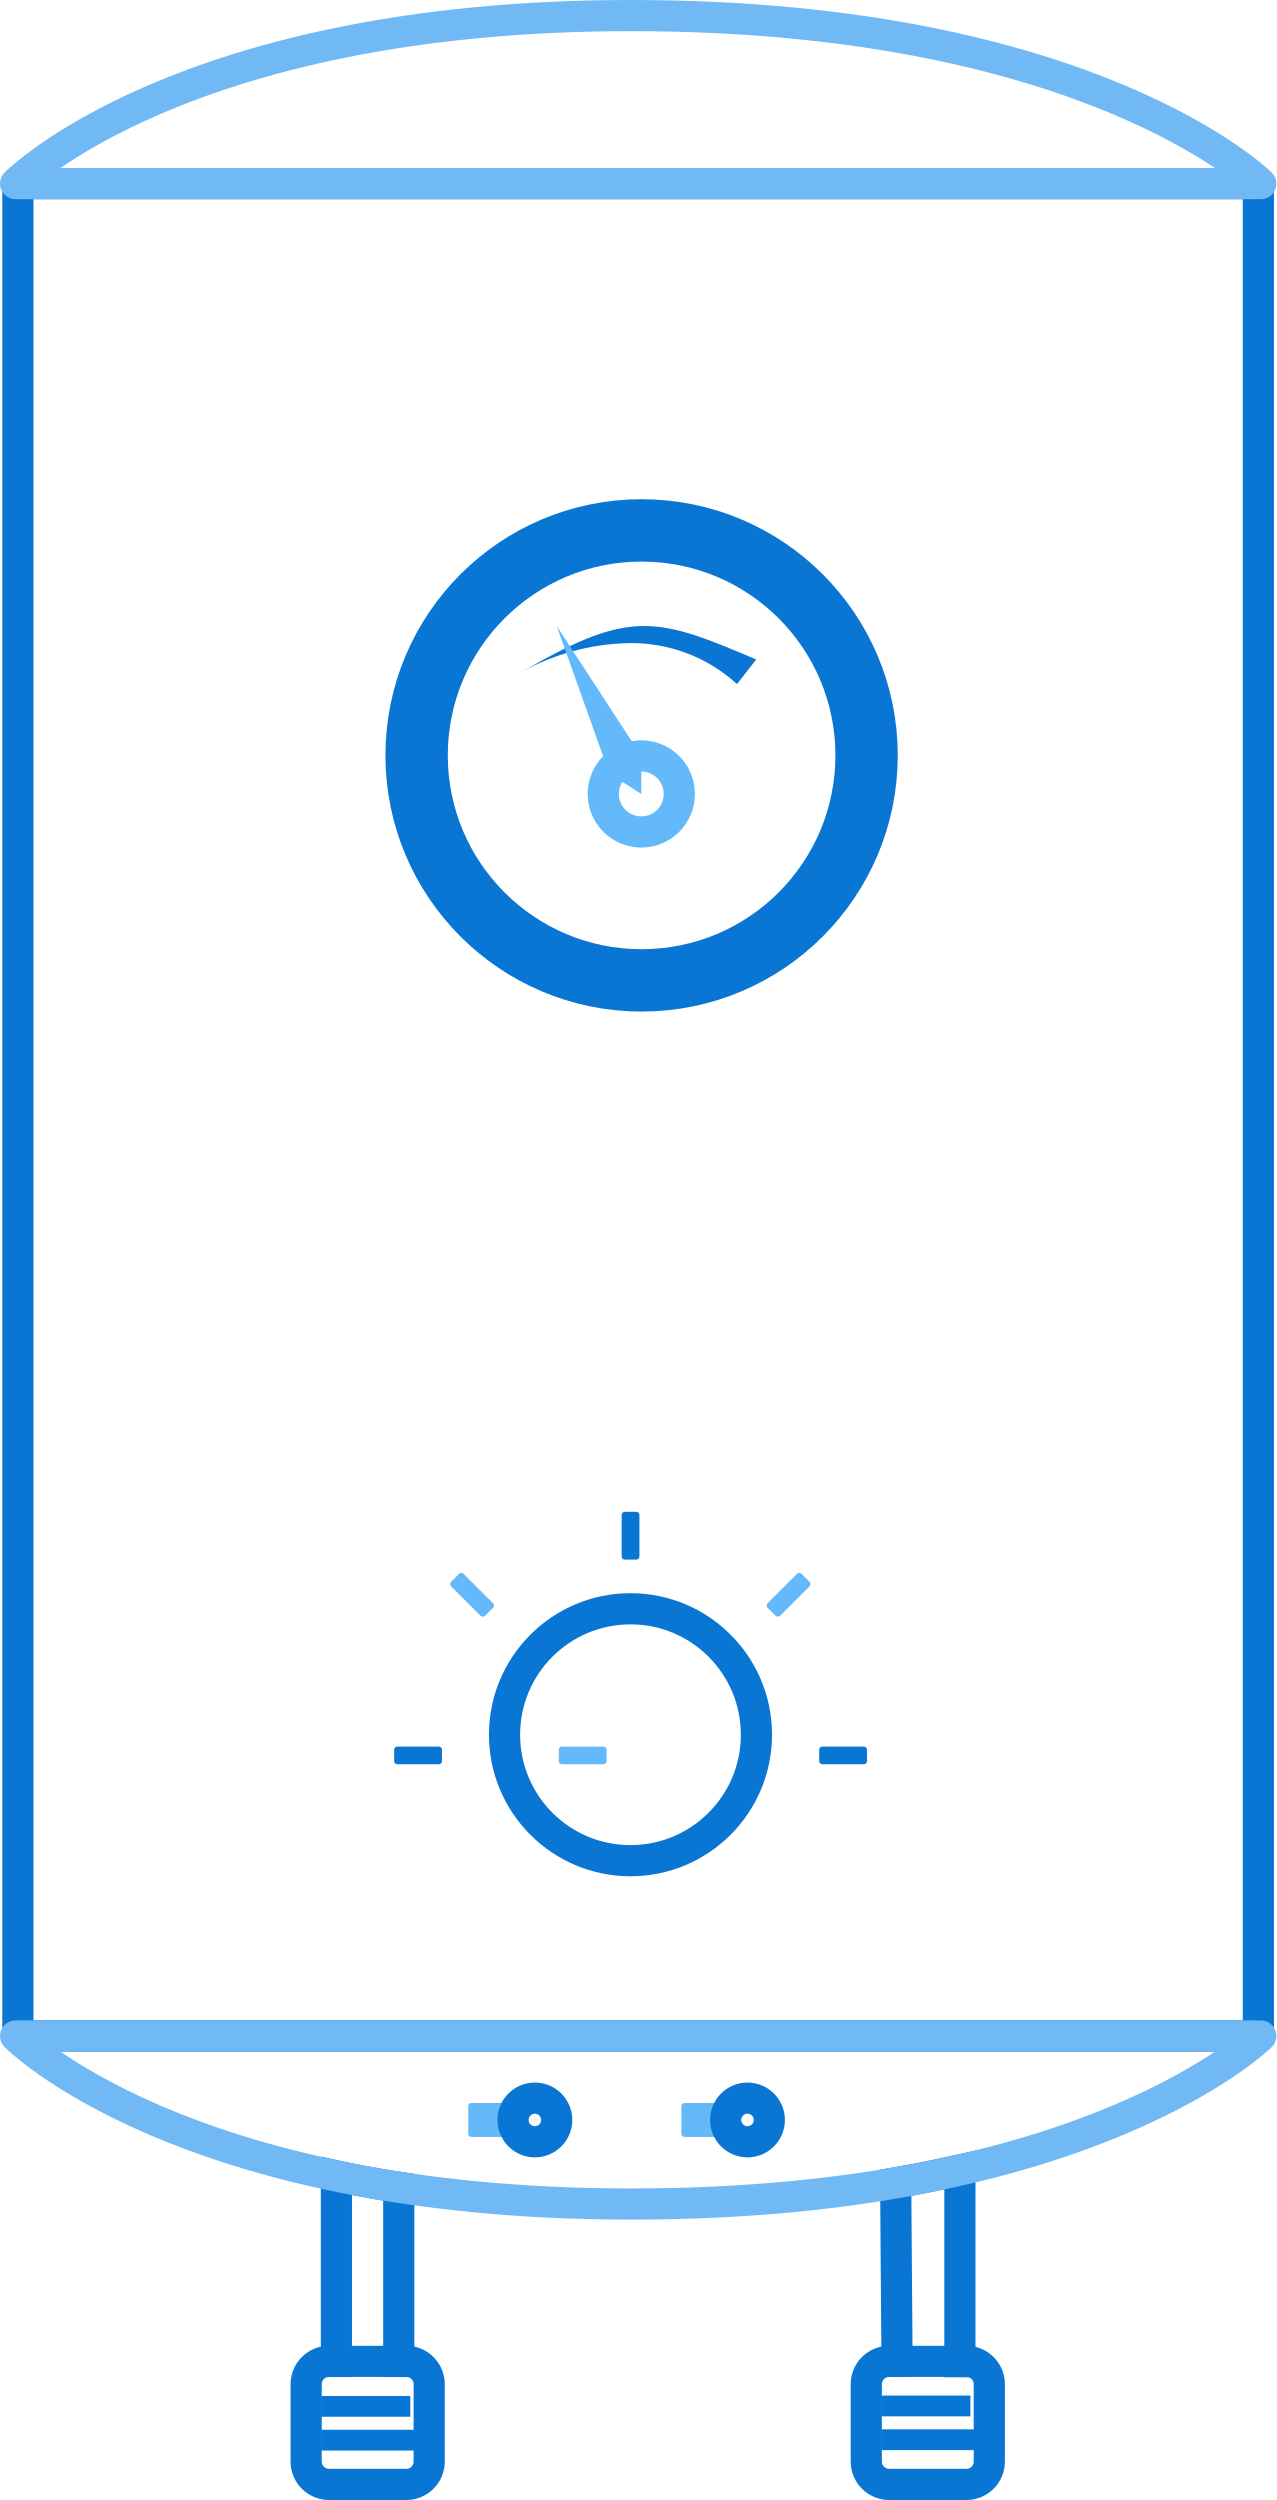
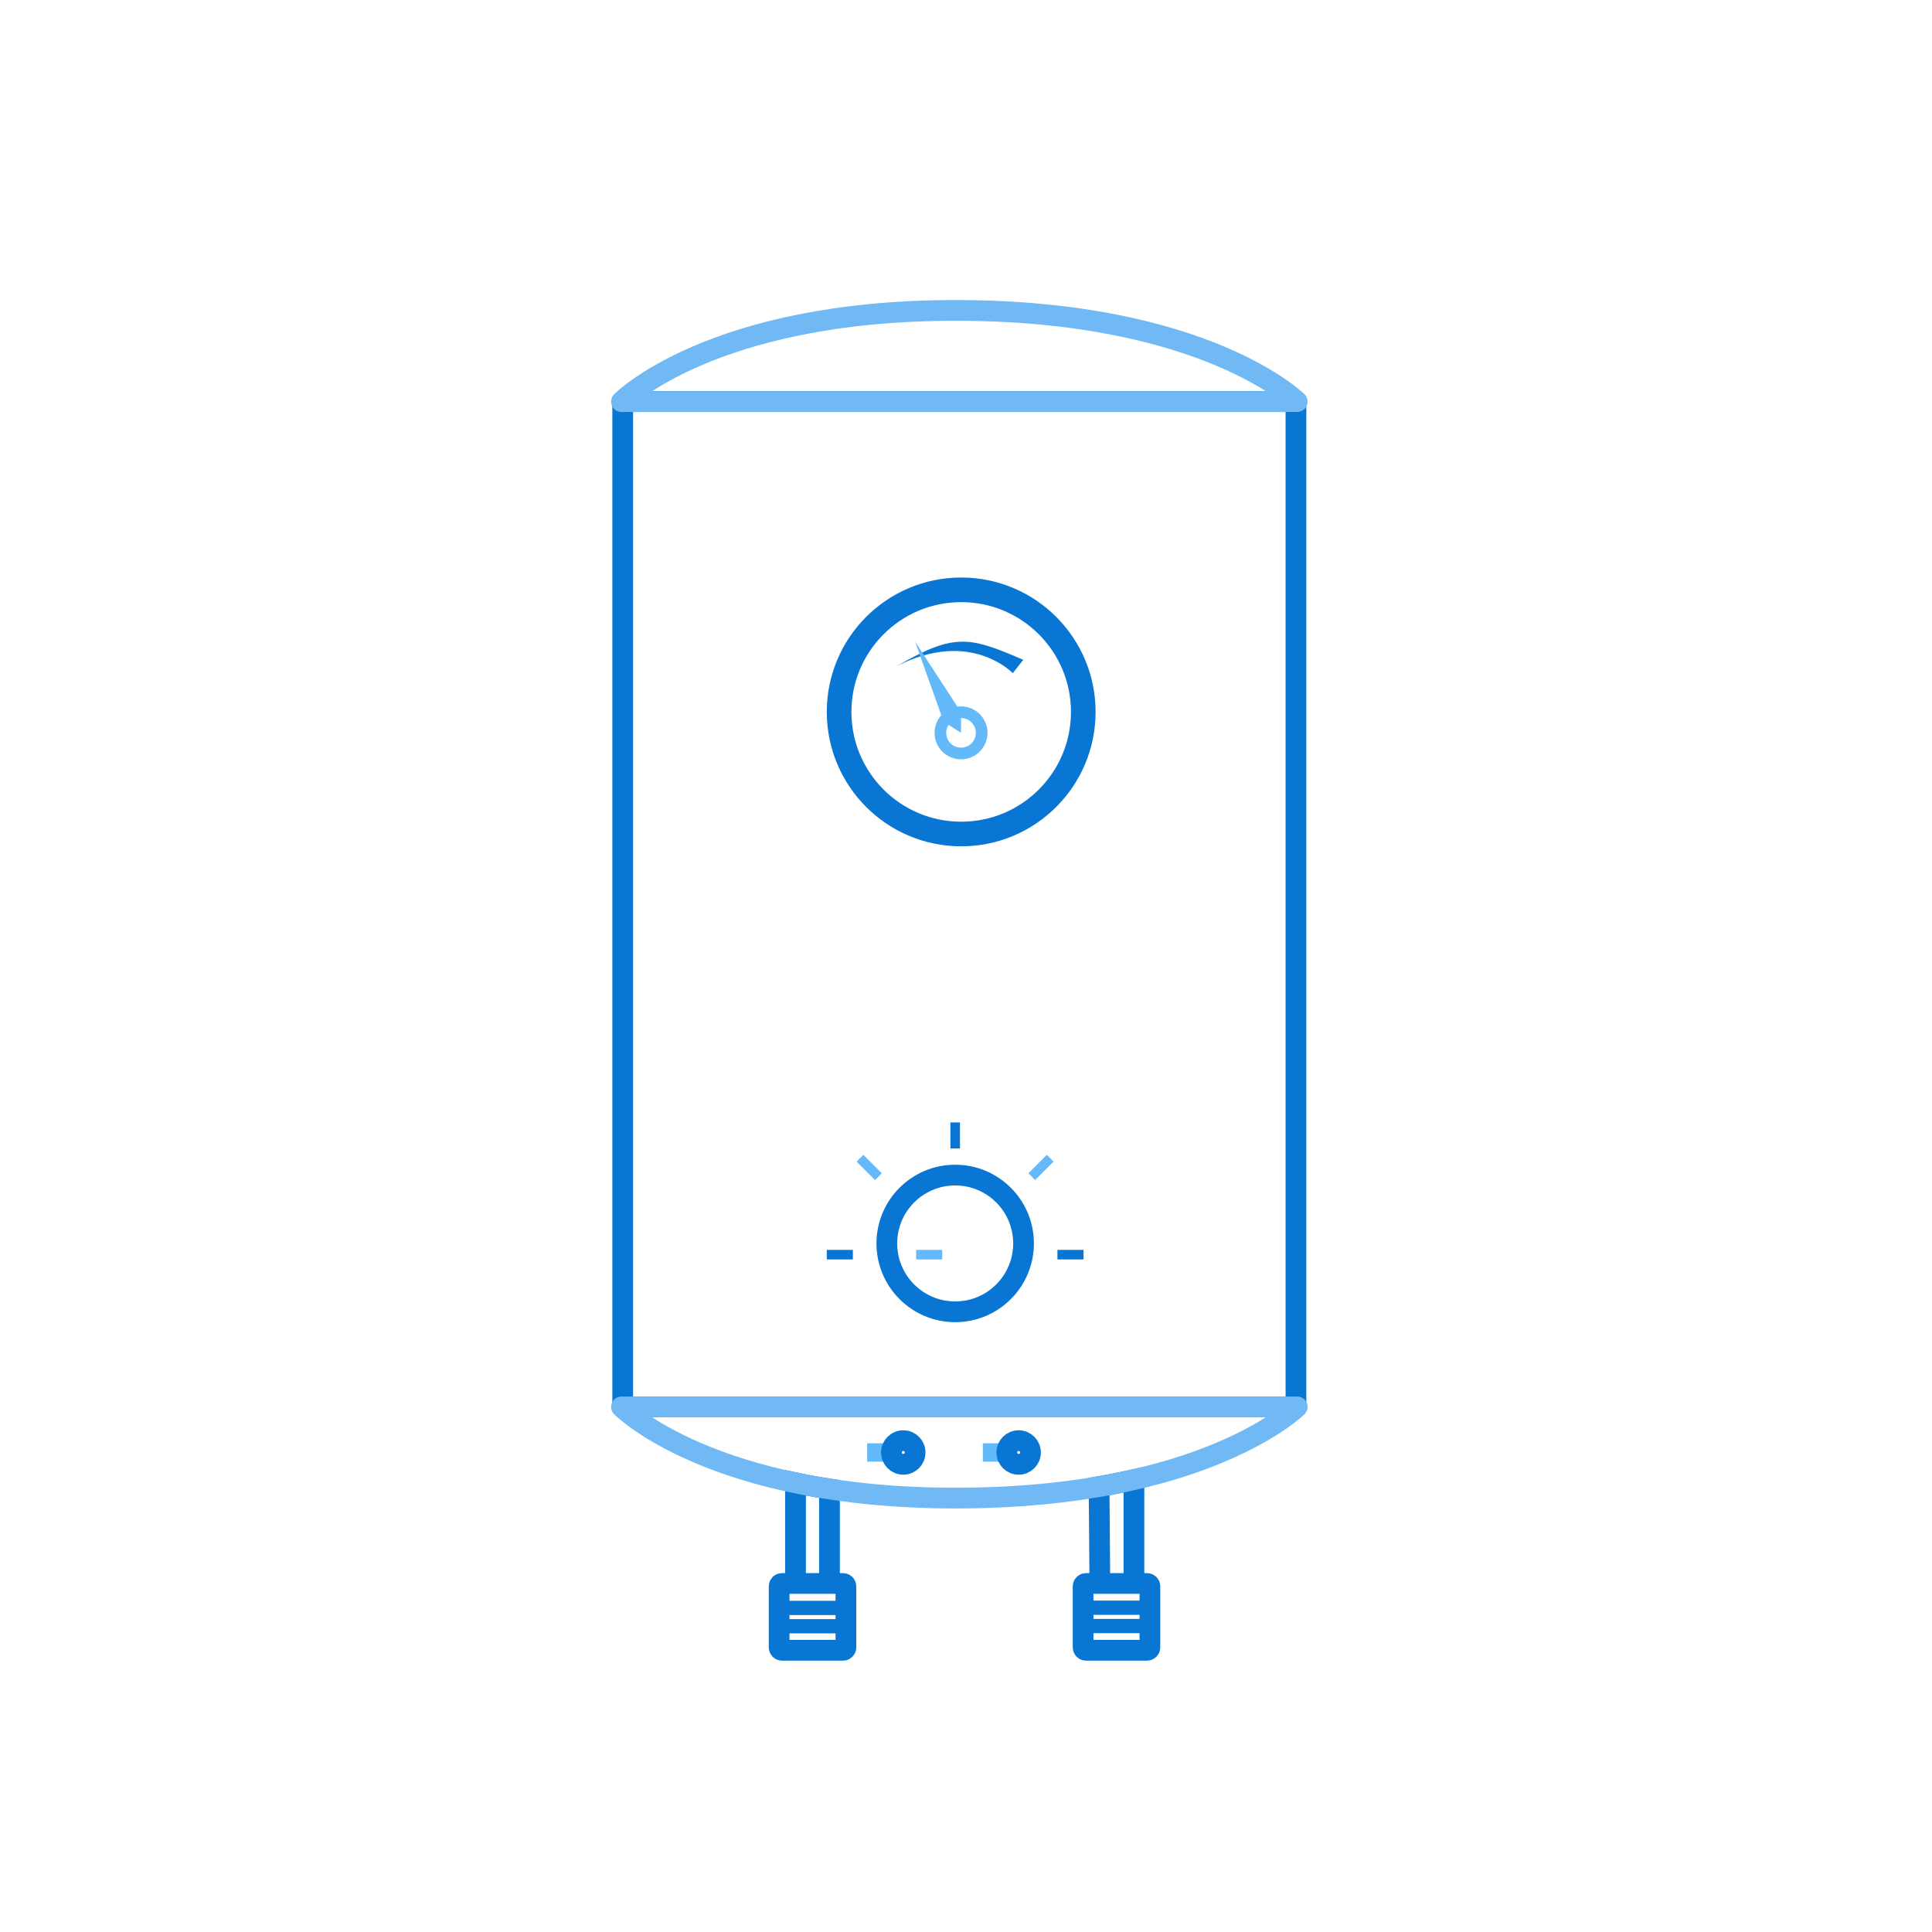
- <svg xmlns="http://www.w3.org/2000/svg" viewBox="0 0 122.82 240.57">
+ <svg xmlns="http://www.w3.org/2000/svg" viewBox="0 0 1490.83 1490.83">
  <defs>
-     <style>.cls-1,.cls-2,.cls-3,.cls-4,.cls-5,.cls-8{fill:none;}.cls-1,.cls-2,.cls-4,.cls-8{stroke:#0976d4;}.cls-1,.cls-4,.cls-5,.cls-8{stroke-miterlimit:10;}.cls-1,.cls-2,.cls-3,.cls-5{stroke-width:3px;}.cls-2,.cls-3{stroke-linejoin:round;}.cls-3{stroke:#71b9f4;}.cls-4{stroke-width:6px;}.cls-5{stroke:#63b9fa;}.cls-6{fill:#0976d4;}.cls-7{fill:#63b9fa;}.cls-8{stroke-width:2px;}</style>
+     <style>.cls-1,.cls-2,.cls-3,.cls-4,.cls-5,.cls-8,.cls-9{fill:none;}.cls-1,.cls-2,.cls-4,.cls-8{stroke:#0976d4;}.cls-1,.cls-4,.cls-5,.cls-8{stroke-miterlimit:10;}.cls-1,.cls-2,.cls-3{stroke-width:16px;}.cls-2,.cls-3{stroke-linejoin:round;}.cls-3{stroke:#71b9f4;}.cls-4{stroke-width:19px;}.cls-5{stroke:#63b9fa;stroke-width:9px;}.cls-6{fill:#0976d4;}.cls-7{fill:#63b9fa;}.cls-8{stroke-width:11px;}</style>
  </defs>
  <g id="Layer_2" data-name="Layer 2">
    <g id="Layer_1-2" data-name="Layer 1">
-       <path class="cls-1" d="M32.37,228.74V209.39c3,.65,6,1.09,6,1.09v18.26" />
-       <path class="cls-1" d="M86.33,228.72l-.14-18.67s3.09-.54,6.18-1.23v19.94" />
-       <rect class="cls-1" x="29.46" y="227.23" width="11.84" height="11.84" rx="2.2" ry="2.2" />
-       <rect class="cls-1" x="83.36" y="227.23" width="11.84" height="11.84" rx="2.2" ry="2.2" />
-       <rect class="cls-2" x="1.72" y="17.67" width="119.37" height="178.25" />
-       <path class="cls-3" d="M1.5,195.92H121.32S105,212.09,60.72,212.09C17.39,212.09,1.5,195.92,1.5,195.92Z" />
-       <path class="cls-3" d="M1.5,17.67H121.32S105,1.5,60.72,1.5C17.39,1.5,1.5,17.67,1.5,17.67Z" />
-       <circle class="cls-4" cx="61.74" cy="72.69" r="21.65" />
-       <circle class="cls-5" cx="61.71" cy="76.4" r="3.66" />
-       <path class="cls-6" d="M62,60.24c-3.22,0-6.48,1.33-11.76,4.4a22.15,22.15,0,0,1,10.21-2.75,15,15,0,0,1,10.47,3.94l1.85-2.37c-4.69-2-7.72-3.22-10.77-3.22Z" />
-       <polygon class="cls-7" points="61.71 76.4 58.63 74.43 53.57 60.24 61.71 72.74 61.71 76.4" />
-       <circle class="cls-1" cx="60.67" cy="166.93" r="12.12" />
-       <path class="cls-7" d="M58.07,168.07h-4a.3.3,0,0,0-.3.3v1.1a.29.29,0,0,0,.3.3h4a.29.29,0,0,0,.3-.3v-1.1a.3.3,0,0,0-.3-.3Z" />
-       <path class="cls-6" d="M61.23,145.48H60.12a.3.3,0,0,0-.3.3v4a.3.3,0,0,0,.3.3h1.11a.3.3,0,0,0,.3-.3v-4a.3.3,0,0,0-.3-.3Z" />
-       <path class="cls-6" d="M42.23,168.07h-4a.3.3,0,0,0-.3.3v1.1a.29.29,0,0,0,.3.3h4a.29.29,0,0,0,.3-.3v-1.1a.3.3,0,0,0-.3-.3Z" />
-       <path class="cls-6" d="M83.13,168.07h-4a.31.31,0,0,0-.3.3v1.1a.3.3,0,0,0,.3.3h4a.3.3,0,0,0,.3-.3v-1.1a.31.31,0,0,0-.3-.3Z" />
-       <path class="cls-7" d="M78.83,153.56h0m-1.91-2.21a.31.31,0,0,0-.22.09l-2.84,2.84a.3.3,0,0,0,0,.43l.78.78a.32.32,0,0,0,.42,0l2.85-2.85a.31.31,0,0,0,0-.42l-.78-.78a.3.3,0,0,0-.21-.09Z" />
-       <path class="cls-7" d="M46.3,153.56h0m-1.91-2.21a.3.3,0,0,0-.21.09l-.78.78a.29.29,0,0,0,0,.42l2.85,2.85a.32.32,0,0,0,.42,0l.78-.78a.3.3,0,0,0,0-.43l-2.85-2.84a.27.27,0,0,0-.21-.09Z" />
-       <line class="cls-8" x1="30.91" y1="231.56" x2="39.48" y2="231.56" />
-       <line class="cls-8" x1="30.91" y1="234.81" x2="39.84" y2="234.81" />
-       <line class="cls-8" x1="84.81" y1="231.52" x2="93.38" y2="231.52" />
-       <line class="cls-8" x1="84.81" y1="234.77" x2="93.75" y2="234.77" />
-       <path class="cls-7" d="M49.73,202.37H45.36a.29.29,0,0,0-.3.3v2.66a.29.29,0,0,0,.3.3h4.37a.3.3,0,0,0,.3-.3v-2.66a.3.3,0,0,0-.3-.3Z" />
-       <path class="cls-7" d="M70.24,202.37H65.87a.29.29,0,0,0-.3.3v2.66a.29.29,0,0,0,.3.3h4.37a.29.29,0,0,0,.3-.3v-2.66a.29.29,0,0,0-.3-.3Z" />
-       <circle class="cls-2" cx="51.47" cy="204" r="2.1" />
-       <circle class="cls-2" cx="71.93" cy="204" r="2.1" />
+       <path class="cls-1" d="M613.88,1228.47v-84.19c13.09,2.8,26.19,4.71,26.19,4.71v79.48" />
+       <path class="cls-1" d="M848.75,1228.41l-.64-81.27s13.44-2.35,26.89-5.37v86.8" />
+       <rect class="cls-1" x="601.21" y="1221.89" width="51.54" height="51.54" rx="2.2" ry="2.2" />
+       <rect class="cls-1" x="835.78" y="1221.89" width="51.54" height="51.54" rx="2.2" ry="2.2" />
+       <rect class="cls-2" x="480.51" y="309.89" width="519.51" height="775.73" />
+       <path class="cls-3" d="M479.54,1085.62H1001S929.86,1156,737.29,1156C548.71,1156,479.54,1085.62,479.54,1085.62Z" />
+       <path class="cls-3" d="M479.54,309.89H1001s-71.14-70.37-263.71-70.37C548.71,239.52,479.54,309.89,479.54,309.89Z" />
+       <circle class="cls-4" cx="741.7" cy="549.35" r="94.21" />
+       <circle class="cls-5" cx="741.58" cy="565.5" r="15.93" />
+       <path class="cls-6" d="M742.69,495.16c-14,0-28.18,5.77-51.17,19.17,17.05-8.87,32-12,44.46-12,29.36,0,45.54,17.14,45.54,17.14l8.07-10.33c-20.43-8.8-33.59-14-46.9-14Z" />
+       <polygon class="cls-7" points="741.58 565.5 728.16 556.93 706.15 495.16 741.58 549.57 741.58 565.5" />
+       <circle class="cls-1" cx="737.07" cy="959.5" r="52.75" />
+       <path class="cls-7" d="M726.76,964.45H707.23a.3.3,0,0,0-.3.3v6.8a.3.3,0,0,0,.3.3h19.53a.3.3,0,0,0,.3-.3v-6.8a.3.3,0,0,0-.3-.3Z" />
+       <path class="cls-6" d="M740.47,866.11h-6.8a.29.29,0,0,0-.3.3v19.52a.29.29,0,0,0,.3.3h6.8a.29.29,0,0,0,.3-.3V866.41a.29.29,0,0,0-.3-.3Z" />
+       <path class="cls-6" d="M657.81,964.45H638.28a.3.3,0,0,0-.3.3v6.8a.3.3,0,0,0,.3.3h19.53a.3.3,0,0,0,.3-.3v-6.8a.3.3,0,0,0-.3-.3Z" />
+       <path class="cls-6" d="M835.8,964.45H816.27a.3.3,0,0,0-.3.3v6.8a.3.3,0,0,0,.3.3H835.8a.3.3,0,0,0,.3-.3v-6.8a.3.3,0,0,0-.3-.3Z" />
+       <path class="cls-7" d="M818.85,902.66h0m-11.1-11.4a.3.3,0,0,0-.21.09l-13.8,13.8a.3.3,0,0,0,0,.43l4.81,4.81a.29.29,0,0,0,.42,0l13.81-13.81a.29.29,0,0,0,0-.42L808,891.35a.31.31,0,0,0-.22-.09Z" />
+       <path class="cls-7" d="M677.31,902.66h0m-11.1-11.4a.3.3,0,0,0-.21.09l-4.81,4.81a.29.29,0,0,0,0,.42L675,910.39a.31.31,0,0,0,.22.09.3.3,0,0,0,.21-.09l4.81-4.81a.3.3,0,0,0,0-.43l-13.81-13.8a.27.27,0,0,0-.21-.09Z" />
+       <line class="cls-8" x1="607.53" y1="1240.75" x2="655.12" y2="1240.75" />
+       <line class="cls-8" x1="607.53" y1="1254.89" x2="646.42" y2="1254.89" />
+       <line class="cls-8" x1="842.11" y1="1240.59" x2="885.01" y2="1240.59" />
+       <line class="cls-8" x1="842.11" y1="1254.73" x2="881" y2="1254.73" />
+       <path class="cls-7" d="M690.43,1113.71h-21a.3.3,0,0,0-.3.3v13.6a.3.3,0,0,0,.3.3h21a.31.31,0,0,0,.3-.3V1114a.31.31,0,0,0-.3-.3Z" />
+       <path class="cls-7" d="M779.71,1113.71h-21a.3.3,0,0,0-.3.3v13.6a.3.3,0,0,0,.3.3h21a.31.31,0,0,0,.3-.3V1114a.31.31,0,0,0-.3-.3Z" />
+       <circle class="cls-2" cx="697.01" cy="1120.81" r="9.14" />
+       <circle class="cls-2" cx="786.04" cy="1120.81" r="9.14" />
+       <rect class="cls-9" width="1490.83" height="1490.83" />
    </g>
  </g>
</svg>
